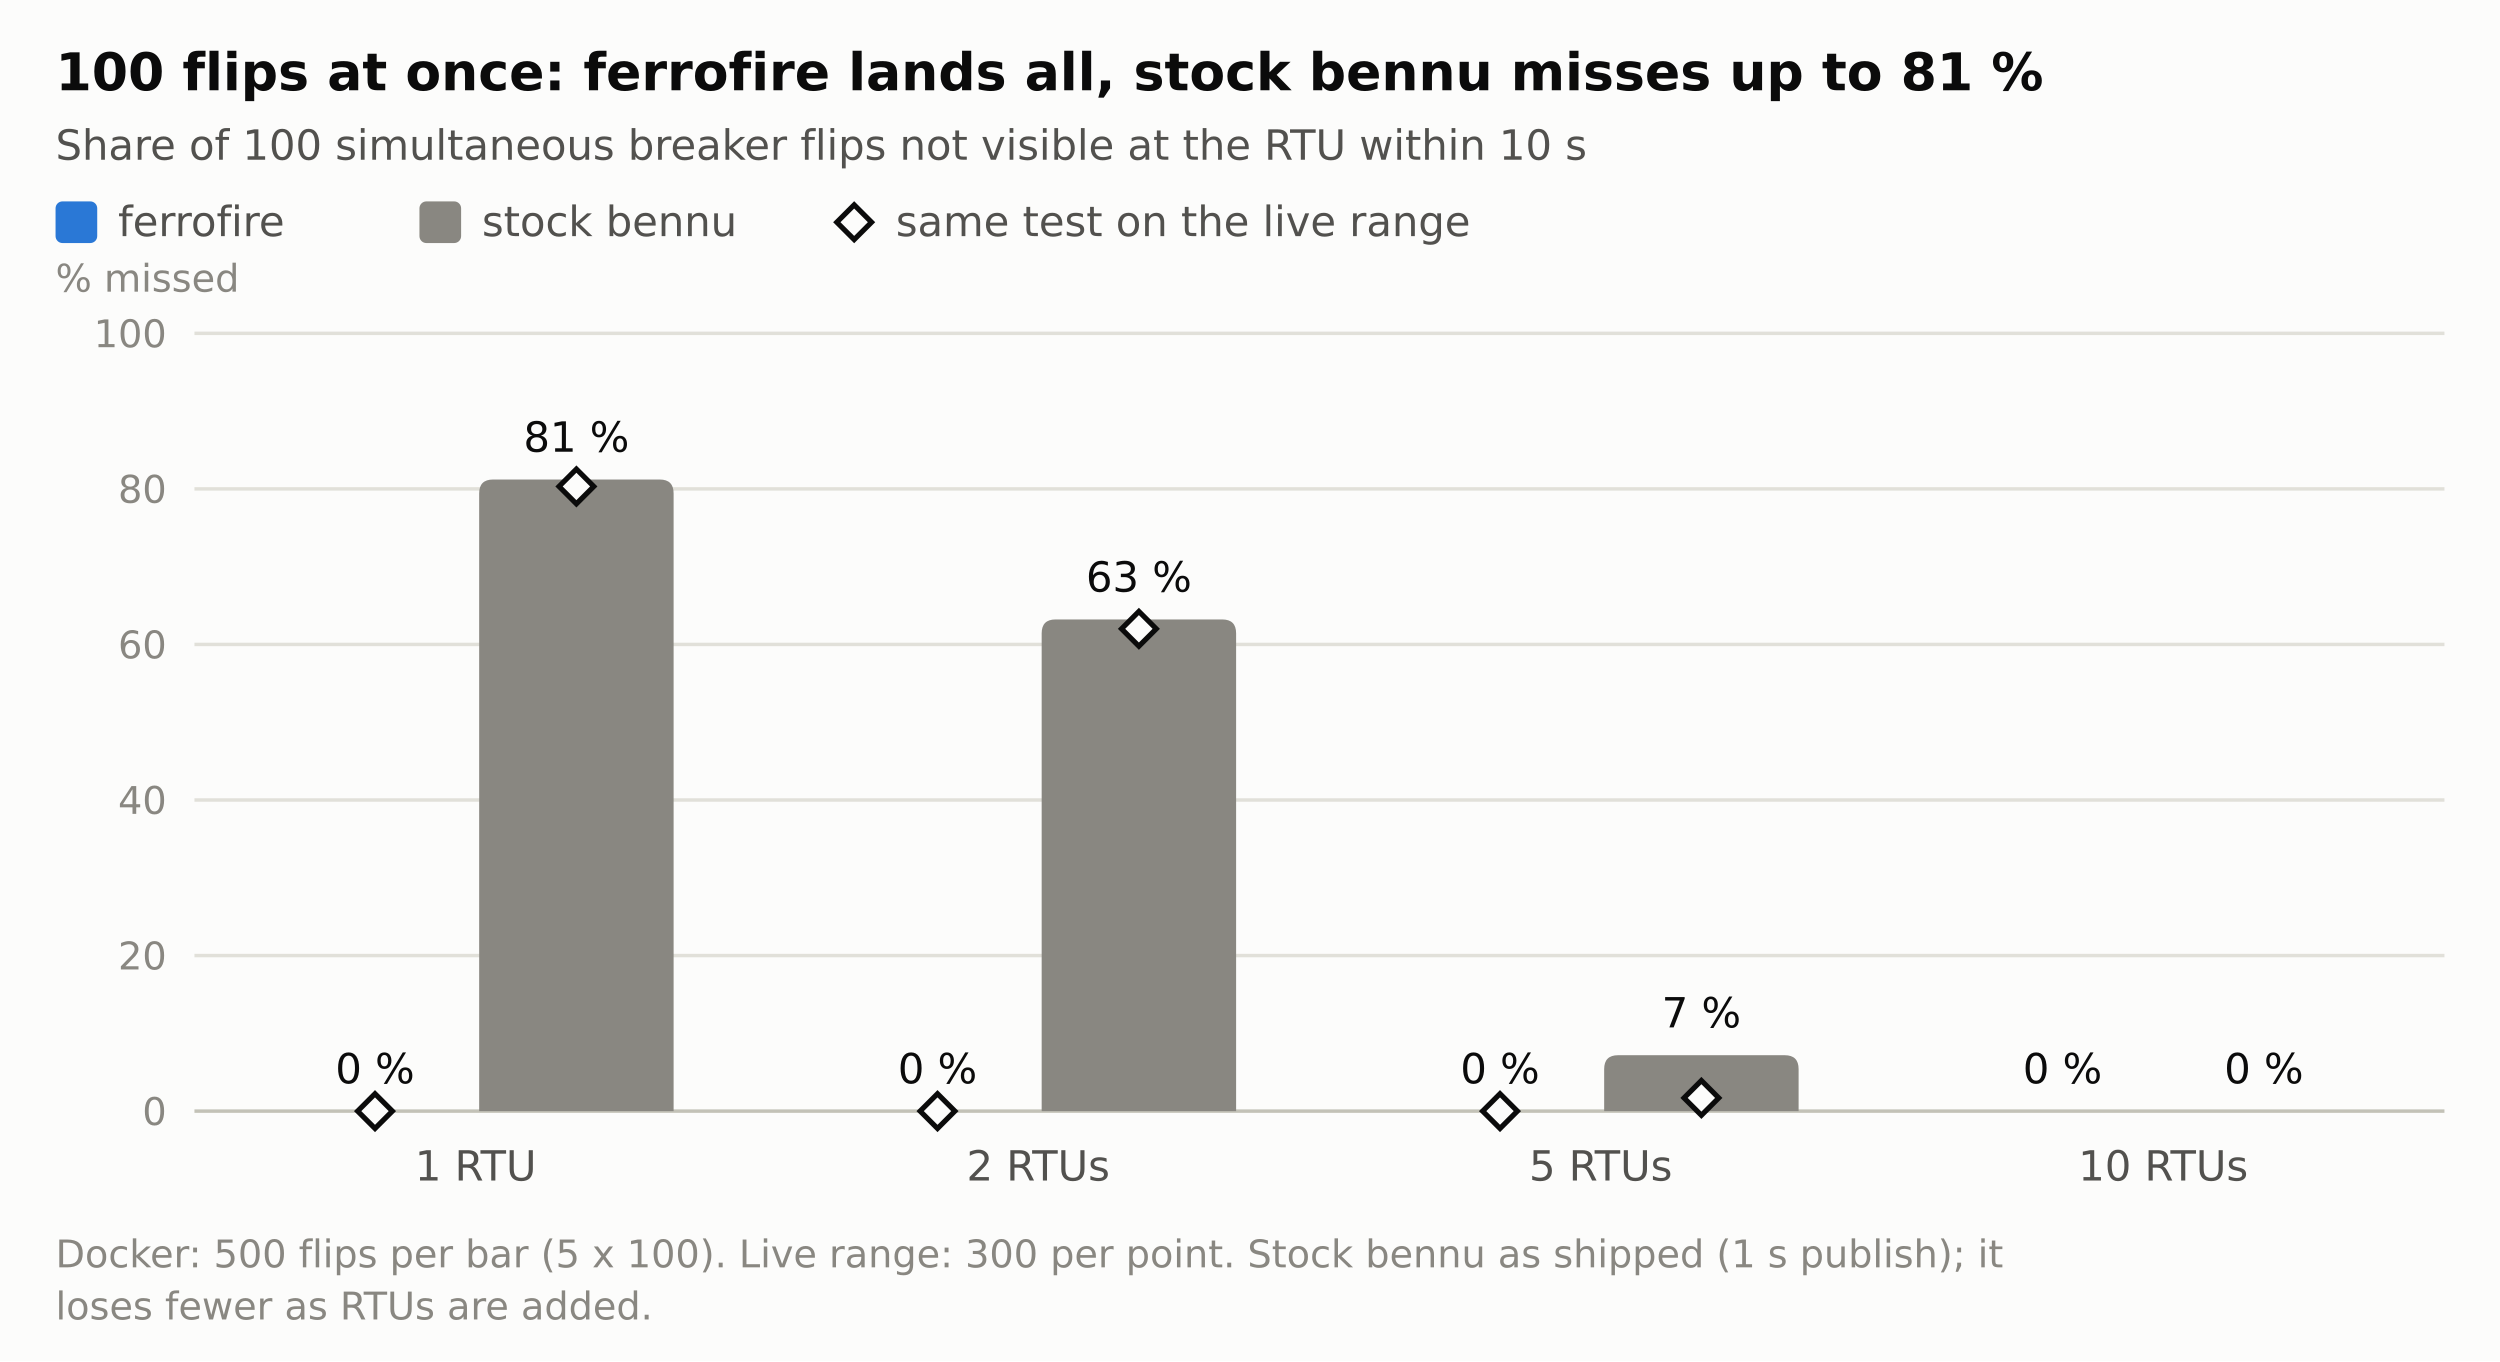
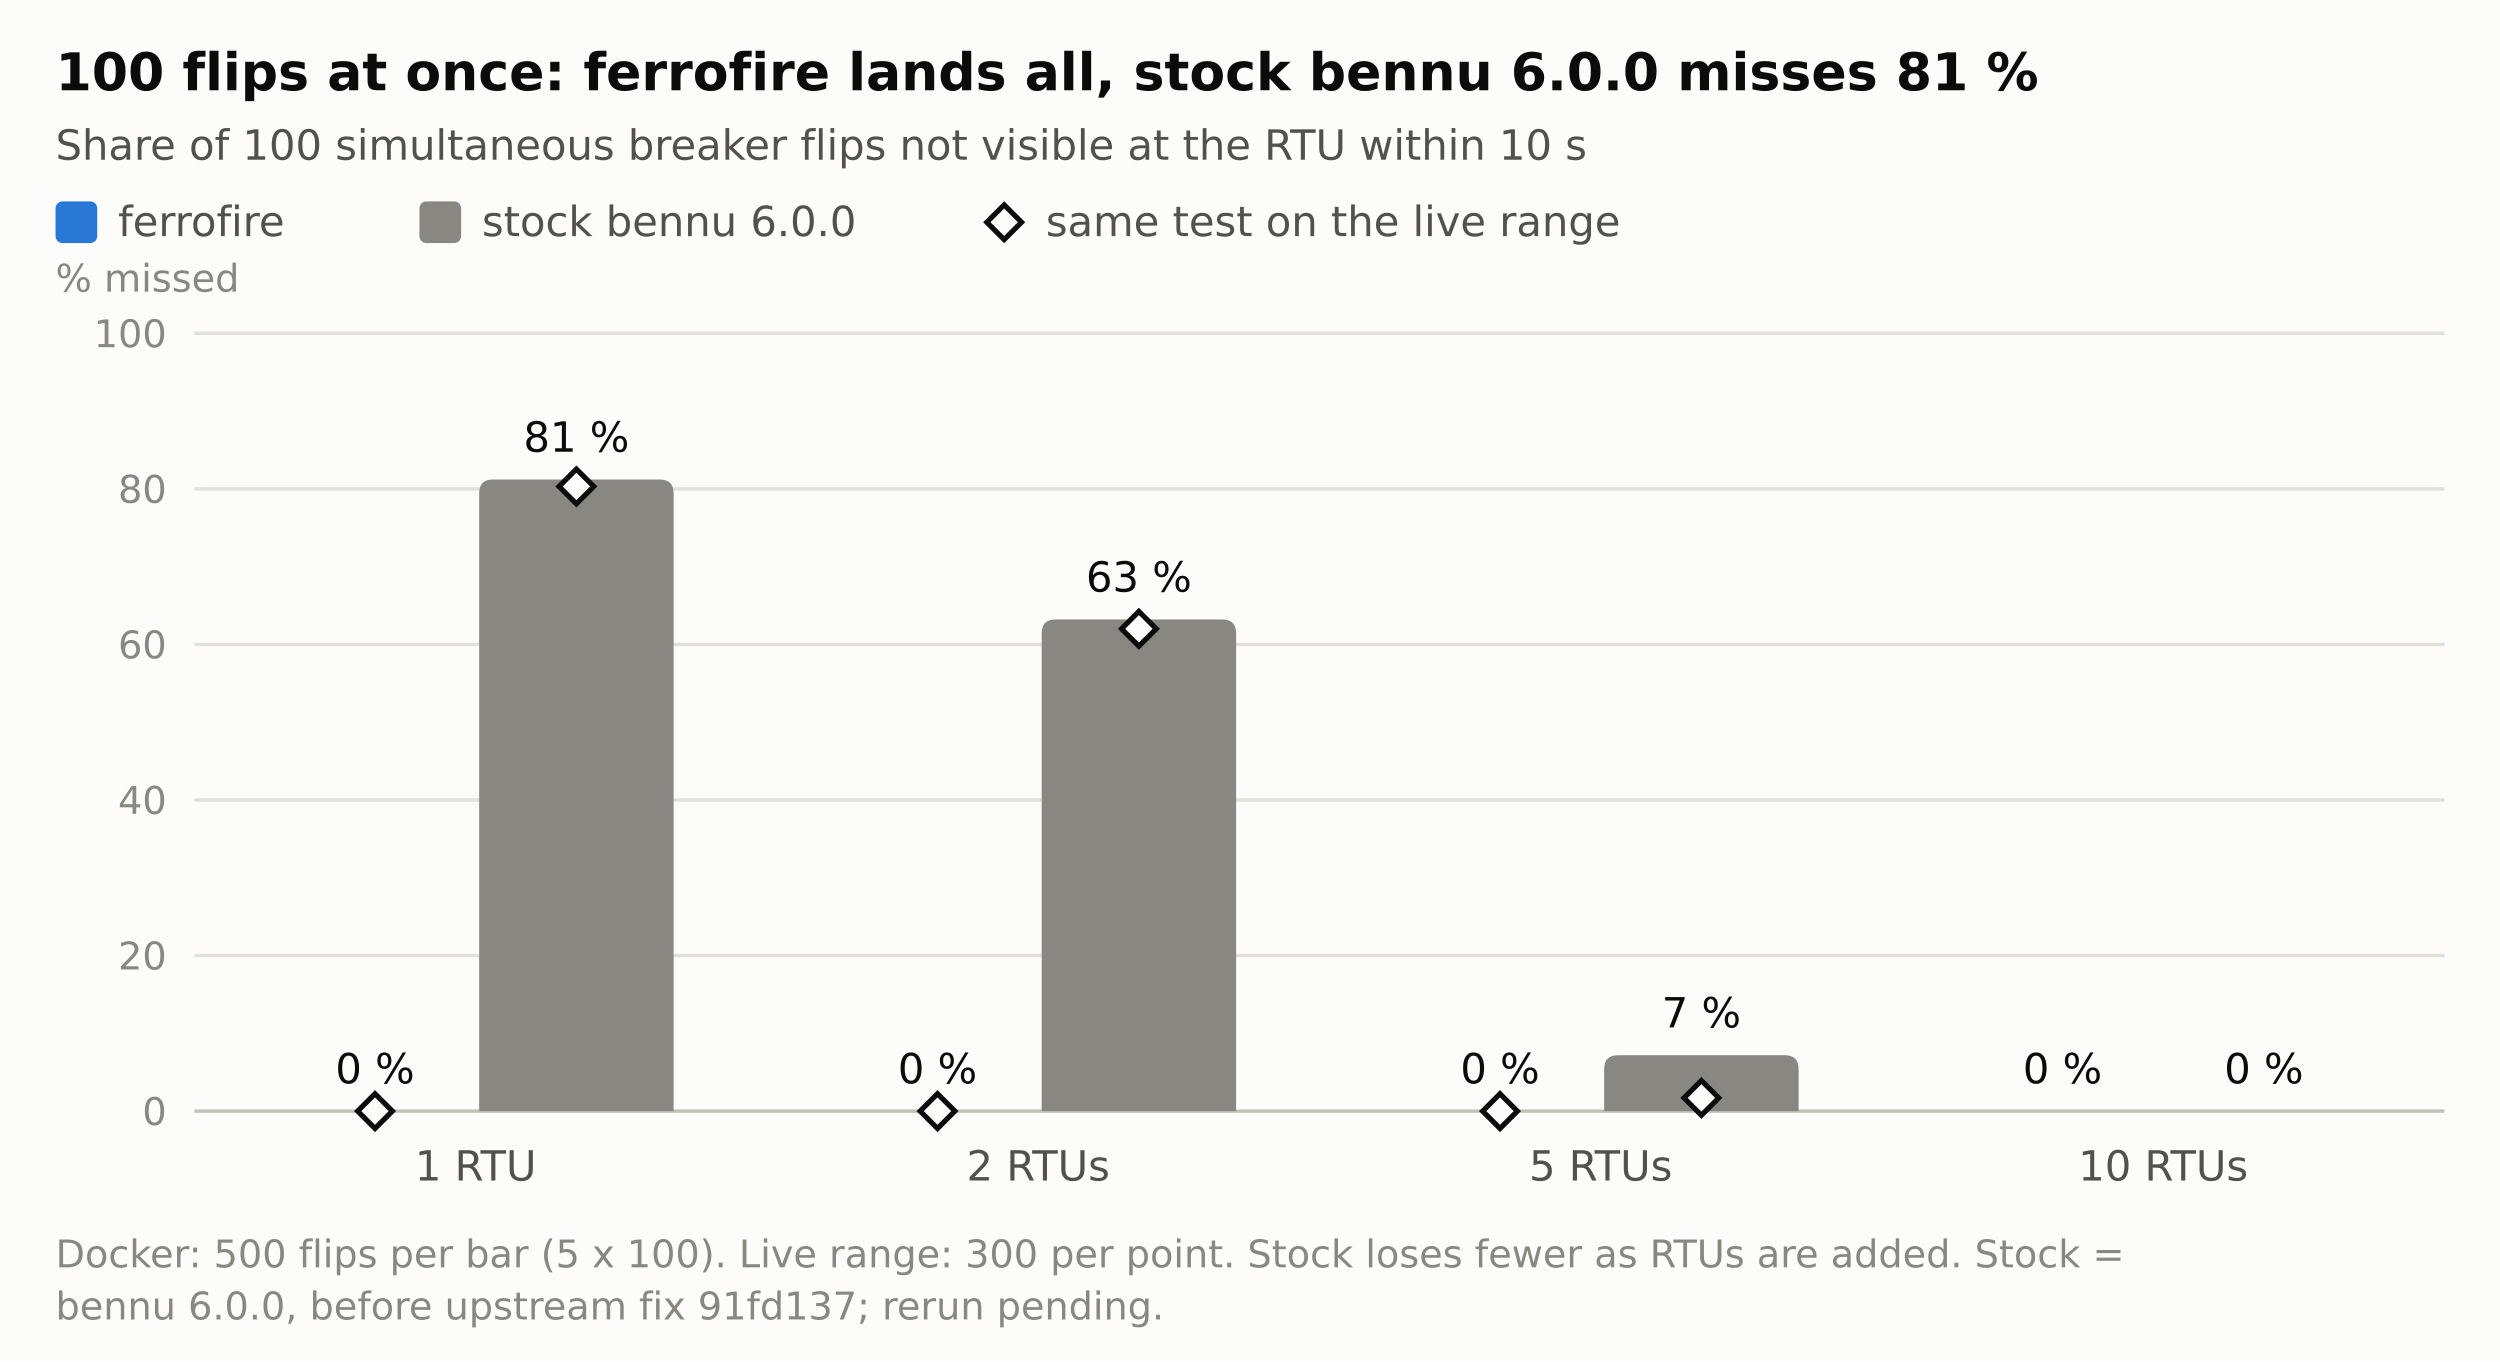
- <svg xmlns="http://www.w3.org/2000/svg" viewBox="0 0 720 392" width="720" height="392" role="img" aria-label="100 flips at once: ferrofire lands all, stock bennu misses up to 81 %">
+ <svg xmlns="http://www.w3.org/2000/svg" viewBox="0 0 720 392" width="720" height="392" role="img" aria-label="100 flips at once: ferrofire lands all, stock bennu 6.0.0 misses 81 %">
  <style>text{font-family:'DejaVu Sans',Verdana,sans-serif}
.bg{fill:#fcfcfb}.t{fill:#0b0b0b;font-weight:bold;font-size:15px}.s{fill:#52514e;font-size:12px}
.v{fill:#0b0b0b;font-size:12px}.m{fill:#898781;font-size:11px}
.g{stroke:#e1e0d9;stroke-width:1}.a{stroke:#c3c2b7;stroke-width:1}.ff{fill:#2a78d6}.st{fill:#898781}
.rg{fill:#fcfcfb;stroke:#0b0b0b;stroke-width:1.5}.ln{stroke:#c3c2b7;stroke-width:2}.ring{stroke:#fcfcfb;stroke-width:2}</style>
  <rect width="720" height="392" class="bg" />
-   <text x="16.0" y="26.0" class="t" text-anchor="start">100 flips at once: ferrofire lands all, stock bennu misses up to 81 %</text>
+   <text x="16.0" y="26.0" class="t" text-anchor="start">100 flips at once: ferrofire lands all, stock bennu 6.0.0 misses 81 %</text>
  <text x="16.0" y="46.0" class="s" text-anchor="start">Share of 100 simultaneous breaker flips not visible at the RTU within 10 s</text>
  <rect x="16" y="58" width="12" height="12" rx="2" class="ff" />
  <text x="34.0" y="68.0" class="s" text-anchor="start">ferrofire</text>
  <rect x="120.8" y="58" width="12" height="12" rx="2" class="st" />
-   <text x="138.8" y="68.0" class="s" text-anchor="start">stock bennu</text>
-   <path d="M246.0 59.0l5 5l-5 5l-5 -5z" class="rg" />
-   <text x="258.0" y="68.0" class="s" text-anchor="start">same test on the live range</text>
+   <text x="138.8" y="68.0" class="s" text-anchor="start">stock bennu 6.0.0</text>
+   <path d="M289.2 59.0l5 5l-5 5l-5 -5z" class="rg" />
+   <text x="301.2" y="68.0" class="s" text-anchor="start">same test on the live range</text>
  <line x1="56" x2="704" y1="320.0" y2="320.0" class="a" />
  <text x="48.0" y="324.0" class="m" text-anchor="end">0</text>
  <line x1="56" x2="704" y1="275.2" y2="275.2" class="g" />
  <text x="48.0" y="279.2" class="m" text-anchor="end">20</text>
  <line x1="56" x2="704" y1="230.4" y2="230.4" class="g" />
  <text x="48.0" y="234.4" class="m" text-anchor="end">40</text>
  <line x1="56" x2="704" y1="185.6" y2="185.6" class="g" />
  <text x="48.0" y="189.6" class="m" text-anchor="end">60</text>
  <line x1="56" x2="704" y1="140.8" y2="140.8" class="g" />
  <text x="48.0" y="144.8" class="m" text-anchor="end">80</text>
  <line x1="56" x2="704" y1="96.0" y2="96.0" class="g" />
  <text x="48.0" y="100.0" class="m" text-anchor="end">100</text>
  <text x="16.0" y="84.0" class="m" text-anchor="start">% missed</text>
  <text x="137.0" y="340.0" class="s" text-anchor="middle">1 RTU</text>
  <text x="108.0" y="312.0" class="v" text-anchor="middle">0 %</text>
  <path d="M108.0 315.0l5 5l-5 5l-5 -5z" class="rg" />
  <path d="M138.0 320v-177.9q0 -4 4 -4h48q4 0 4 4v177.9z" class="st" />
  <text x="166.0" y="130.1" class="v" text-anchor="middle">81 %</text>
  <path d="M166.0 135.1l5 5l-5 5l-5 -5z" class="rg" />
  <text x="299.0" y="340.0" class="s" text-anchor="middle">2 RTUs</text>
  <text x="270.0" y="312.0" class="v" text-anchor="middle">0 %</text>
  <path d="M270.0 315.0l5 5l-5 5l-5 -5z" class="rg" />
  <path d="M300.0 320v-137.6q0 -4 4 -4h48q4 0 4 4v137.6z" class="st" />
  <text x="328.0" y="170.4" class="v" text-anchor="middle">63 %</text>
  <path d="M328.0 176.1l5 5l-5 5l-5 -5z" class="rg" />
  <text x="461.0" y="340.0" class="s" text-anchor="middle">5 RTUs</text>
  <text x="432.0" y="312.0" class="v" text-anchor="middle">0 %</text>
  <path d="M432.0 315.0l5 5l-5 5l-5 -5z" class="rg" />
  <path d="M462.0 320v-12.1q0 -4 4 -4h48q4 0 4 4v12.1z" class="st" />
  <text x="490.0" y="295.9" class="v" text-anchor="middle">7 %</text>
  <path d="M490.0 311.2l5 5l-5 5l-5 -5z" class="rg" />
  <text x="623.0" y="340.0" class="s" text-anchor="middle">10 RTUs</text>
  <text x="594.0" y="312.0" class="v" text-anchor="middle">0 %</text>
  <text x="652.0" y="312.0" class="v" text-anchor="middle">0 %</text>
-   <text x="16.0" y="365.0" class="m" text-anchor="start">Docker: 500 flips per bar (5 x 100). Live range: 300 per point. Stock bennu as shipped (1 s publish); it</text>
-   <text x="16.0" y="380.0" class="m" text-anchor="start">loses fewer as RTUs are added.</text>
+   <text x="16.0" y="365.0" class="m" text-anchor="start">Docker: 500 flips per bar (5 x 100). Live range: 300 per point. Stock loses fewer as RTUs are added. Stock =</text>
+   <text x="16.0" y="380.0" class="m" text-anchor="start">bennu 6.0.0, before upstream fix 91fd137; rerun pending.</text>
</svg>
